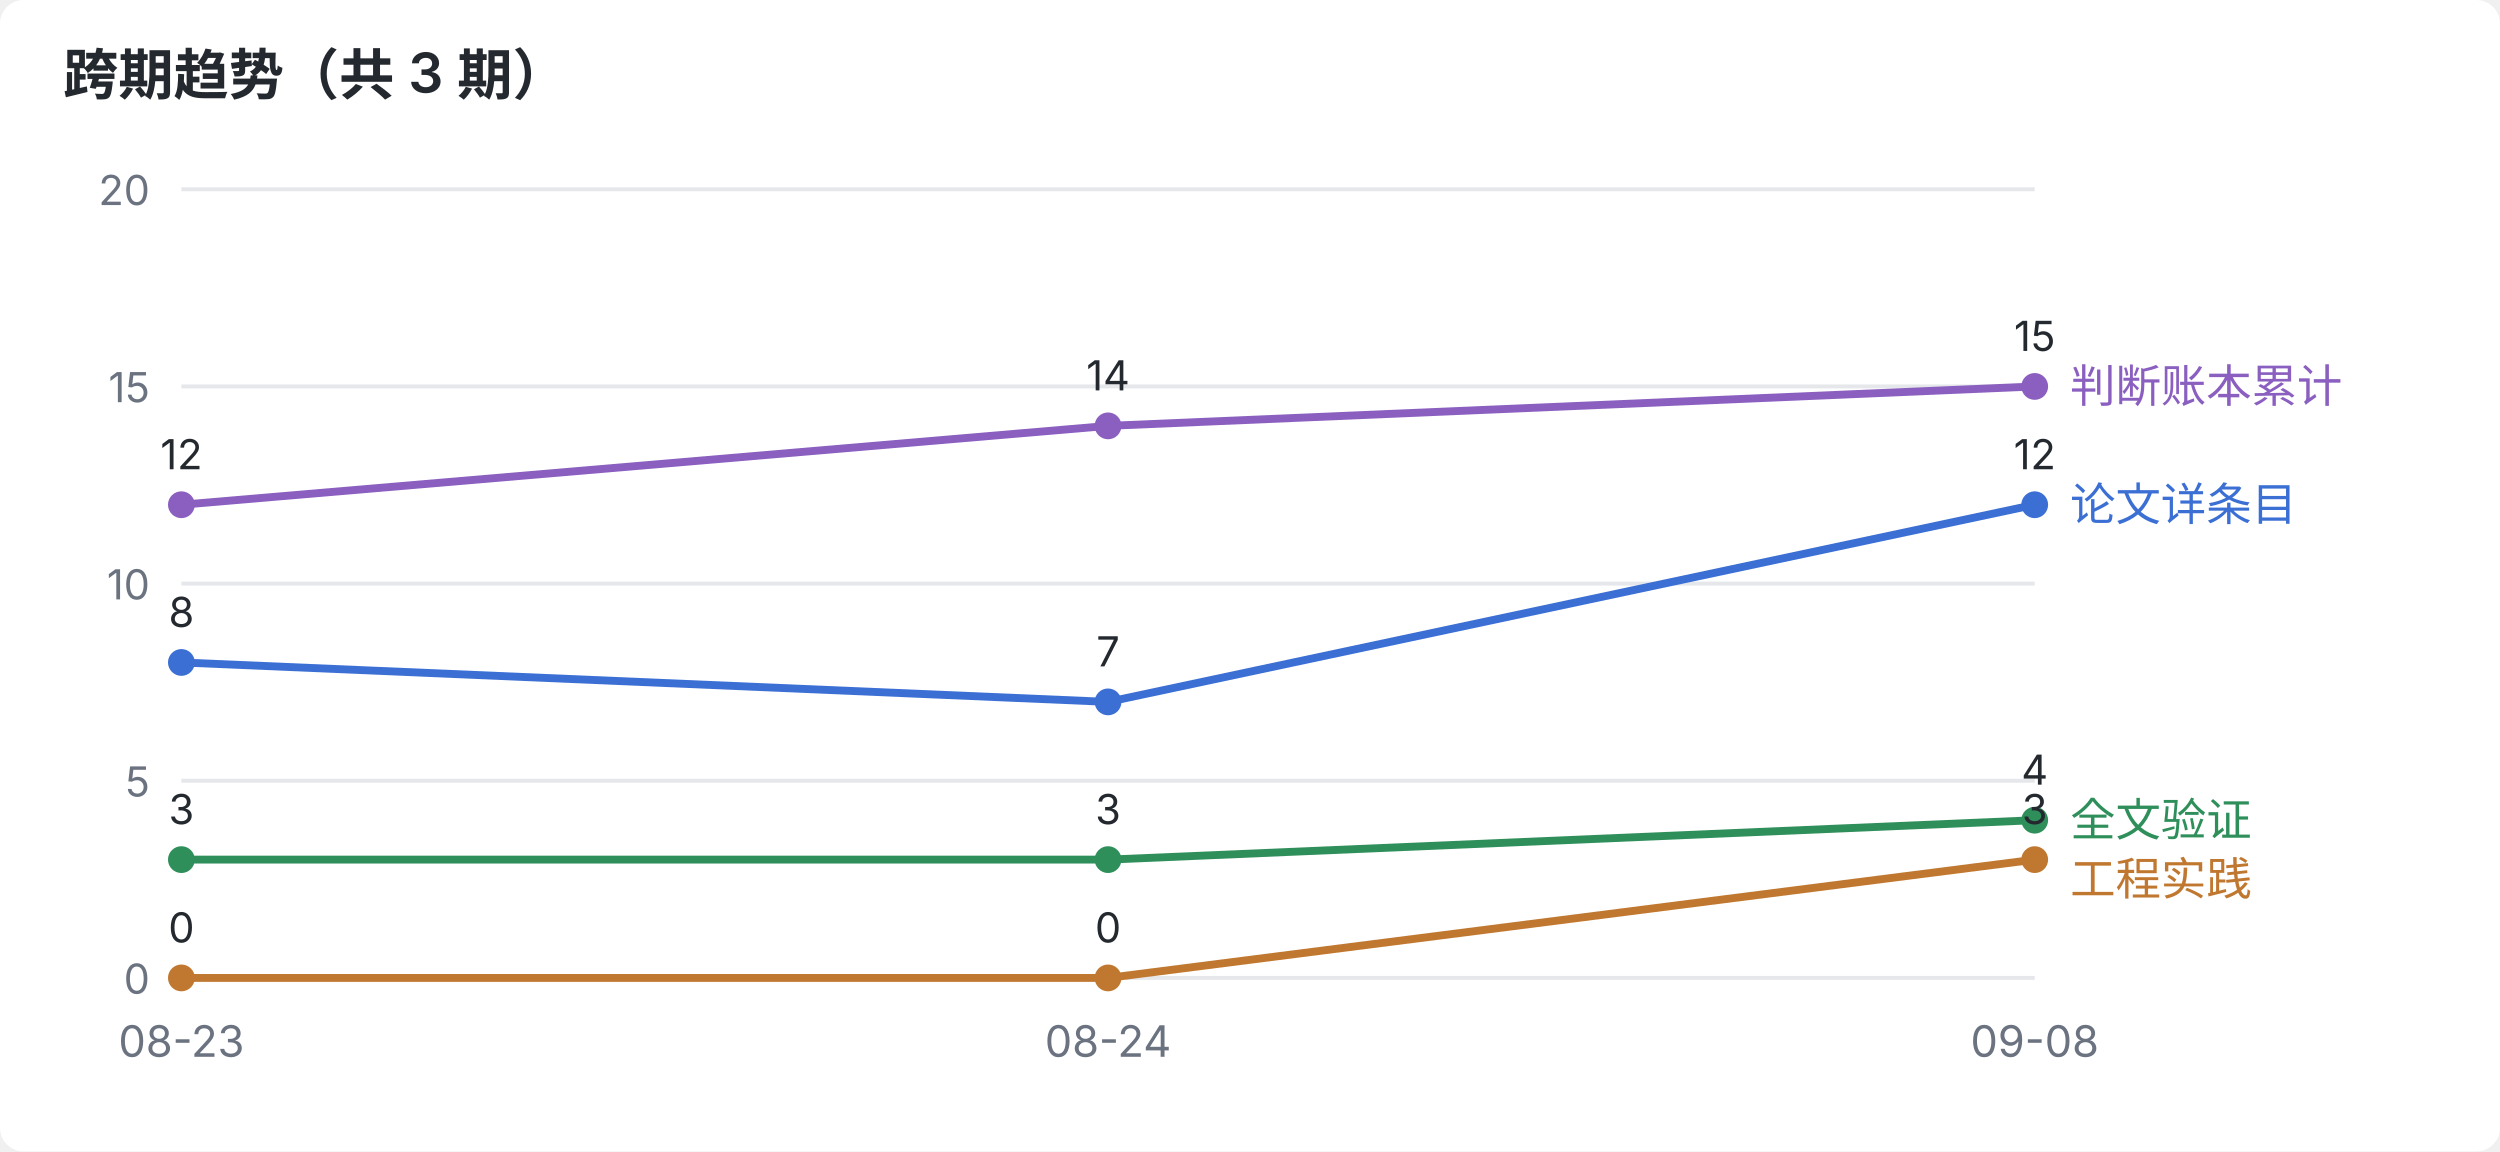
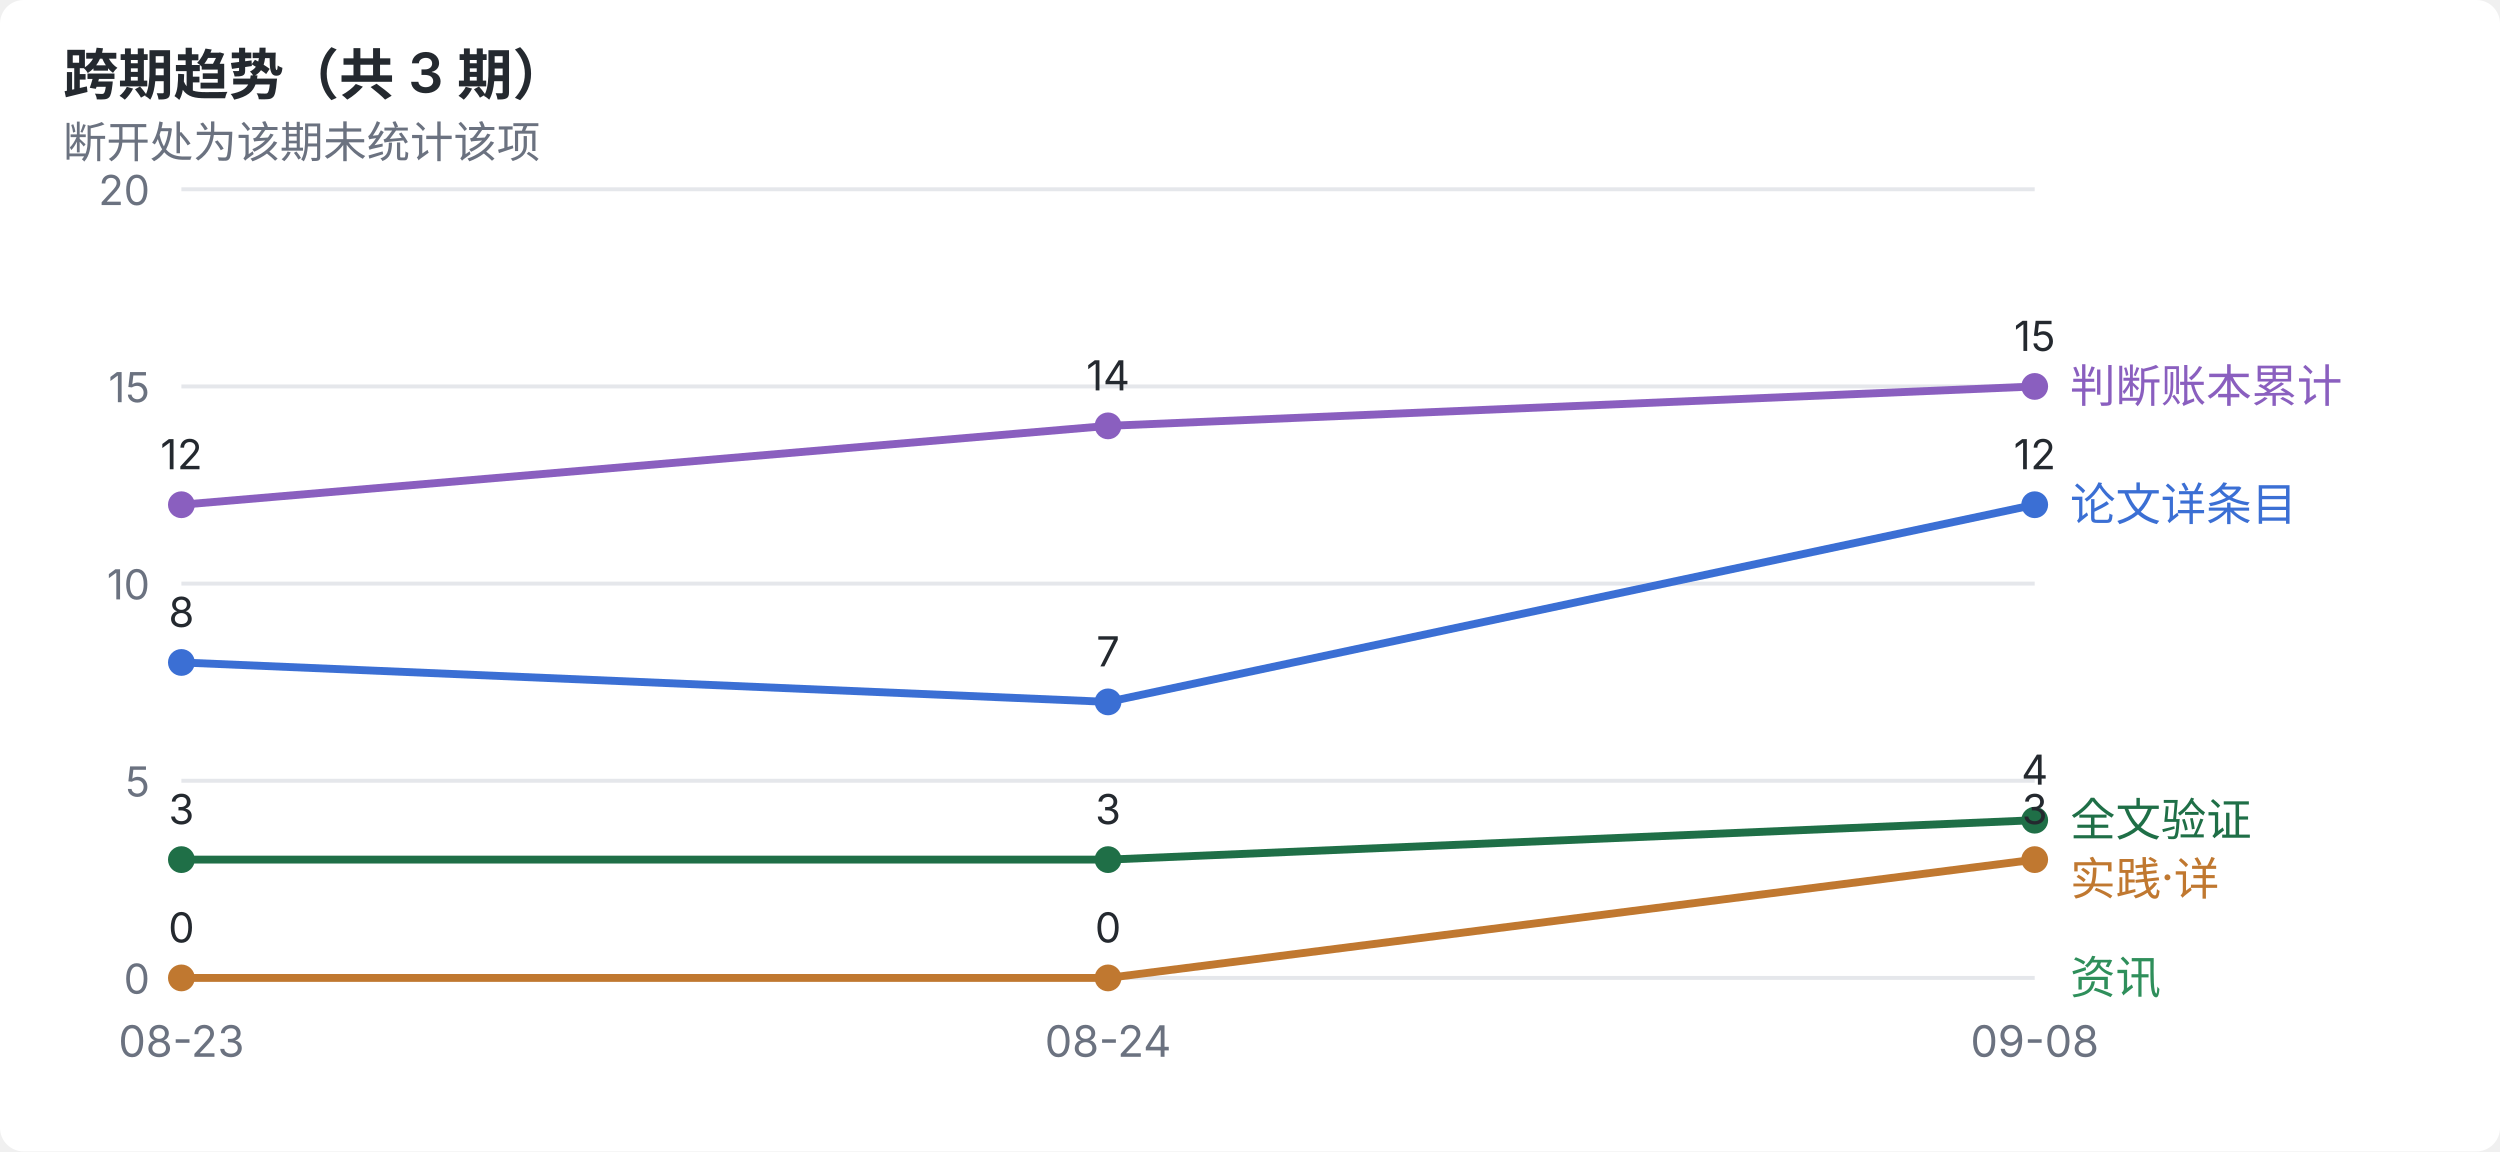
<svg xmlns="http://www.w3.org/2000/svg" width="634" height="292" viewBox="0 0 634 292" role="img" aria-label="跨期趋势">
  <style>
    .bg   { fill: #ffffff; }
    .fg   { fill: #24292f; }
    .mut  { fill: #6b7280; }
    .grid { stroke: #e5e7eb; }
+     .box  { fill: #f6f8fa; }
    text  { font-family: -apple-system, 'PingFang SC', 'Noto Sans SC', 'Microsoft YaHei', sans-serif; }
    @media (prefers-color-scheme: dark) {
      .bg   { fill: #1e1f22; }
      .fg   { fill: #e6e6e6; }
      .mut  { fill: #9aa0a6; }
      .grid { stroke: #3a3d42; }
+       .box  { fill: #2a2c31; }
    }
  </style>
  <rect class="bg" width="634" height="292" rx="6" />
  <text class="fg" x="16" y="24" font-size="14" font-weight="600">跨期趋势（共 3 期）</text>
+   <text class="mut" x="16" y="40" font-size="11">断开处为该期未统计该项</text>
  <line class="grid" x1="46" y1="248.0" x2="516" y2="248.0" stroke-width="1" />
  <text class="mut" x="38" y="252.0" font-size="10.5" text-anchor="end">0</text>
  <line class="grid" x1="46" y1="198.0" x2="516" y2="198.0" stroke-width="1" />
  <text class="mut" x="38" y="202.0" font-size="10.5" text-anchor="end">5</text>
  <line class="grid" x1="46" y1="148.0" x2="516" y2="148.0" stroke-width="1" />
  <text class="mut" x="38" y="152.0" font-size="10.5" text-anchor="end">10</text>
  <line class="grid" x1="46" y1="98.0" x2="516" y2="98.0" stroke-width="1" />
  <text class="mut" x="38" y="102.0" font-size="10.5" text-anchor="end">15</text>
  <line class="grid" x1="46" y1="48.0" x2="516" y2="48.0" stroke-width="1" />
  <text class="mut" x="38" y="52.0" font-size="10.5" text-anchor="end">20</text>
  <text class="mut" x="46.0" y="268.0" font-size="11" text-anchor="middle">08-23</text>
  <text class="mut" x="281.0" y="268.0" font-size="11" text-anchor="middle">08-24</text>
  <text class="mut" x="516.0" y="268.0" font-size="11" text-anchor="middle">09-08</text>
  <polyline points="46.0,168.0 281.0,178.0 516.0,128.0" fill="none" stroke="#3b6fd4" stroke-width="2" stroke-linejoin="round" />
  <circle cx="46.0" cy="168.0" r="3.4" fill="#3b6fd4" />
  <text class="fg" x="46.0" y="159.0" font-size="10.5" text-anchor="middle">8</text>
  <circle cx="281.0" cy="178.0" r="3.4" fill="#3b6fd4" />
  <text class="fg" x="281.0" y="169.0" font-size="10.5" text-anchor="middle">7</text>
  <circle cx="516.0" cy="128.0" r="3.4" fill="#3b6fd4" />
  <text class="fg" x="516.0" y="119.0" font-size="10.5" text-anchor="middle">12</text>
-   <polyline points="46.0,218.0 281.0,218.0 516.0,208.0" fill="none" stroke="#2f8f5b" stroke-width="2" stroke-linejoin="round" />
-   <circle cx="46.0" cy="218.0" r="3.4" fill="#2f8f5b" />
+   <polyline points="46.0,218.0 281.0,218.0 516.0,208.0" fill="none" stroke="#1f6f47" stroke-width="2" stroke-linejoin="round" />
+   <circle cx="46.0" cy="218.0" r="3.4" fill="#1f6f47" />
  <text class="fg" x="46.0" y="209.0" font-size="10.5" text-anchor="middle">3</text>
-   <circle cx="281.0" cy="218.0" r="3.4" fill="#2f8f5b" />
+   <circle cx="281.0" cy="218.0" r="3.4" fill="#1f6f47" />
  <text class="fg" x="281.0" y="209.0" font-size="10.5" text-anchor="middle">3</text>
-   <circle cx="516.0" cy="208.0" r="3.4" fill="#2f8f5b" />
+   <circle cx="516.0" cy="208.0" r="3.4" fill="#1f6f47" />
  <text class="fg" x="516.0" y="199.0" font-size="10.5" text-anchor="middle">4</text>
  <polyline points="46.0,248.0 281.0,248.0 516.0,218.0" fill="none" stroke="#c07830" stroke-width="2" stroke-linejoin="round" />
  <circle cx="46.0" cy="248.0" r="3.4" fill="#c07830" />
  <text class="fg" x="46.0" y="239.0" font-size="10.5" text-anchor="middle">0</text>
  <circle cx="281.0" cy="248.0" r="3.4" fill="#c07830" />
  <text class="fg" x="281.0" y="239.0" font-size="10.5" text-anchor="middle">0</text>
  <circle cx="516.0" cy="218.0" r="3.4" fill="#c07830" />
  <text class="fg" x="516.0" y="209.0" font-size="10.5" text-anchor="middle">3</text>
  <polyline points="46.0,128.0 281.0,108.0 516.0,98.0" fill="none" stroke="#8a5fbf" stroke-width="2" stroke-linejoin="round" />
  <circle cx="46.0" cy="128.0" r="3.4" fill="#8a5fbf" />
  <text class="fg" x="46.0" y="119.0" font-size="10.5" text-anchor="middle">12</text>
  <circle cx="281.0" cy="108.0" r="3.4" fill="#8a5fbf" />
  <text class="fg" x="281.0" y="99.0" font-size="10.5" text-anchor="middle">14</text>
  <circle cx="516.0" cy="98.0" r="3.4" fill="#8a5fbf" />
  <text class="fg" x="516.0" y="89.0" font-size="10.5" text-anchor="middle">15</text>
  <text x="525.0" y="102.0" font-size="11.5" fill="#8a5fbf">判断账本累计</text>
  <text x="525.0" y="132.0" font-size="11.5" fill="#3b6fd4">论文详条目</text>
-   <text x="525.0" y="212.0" font-size="11.5" fill="#2f8f5b">全文验证</text>
-   <text x="525.0" y="227.0" font-size="11.5" fill="#c07830">工程实践</text>
+   <text x="525.0" y="212.0" font-size="11.5" fill="#1f6f47">全文验证</text>
+   <text x="525.0" y="227.0" font-size="11.5" fill="#c07830">实践·详</text>
+   <text x="525.0" y="252.0" font-size="11.5" fill="#2f8f5b">资讯</text>
</svg>
